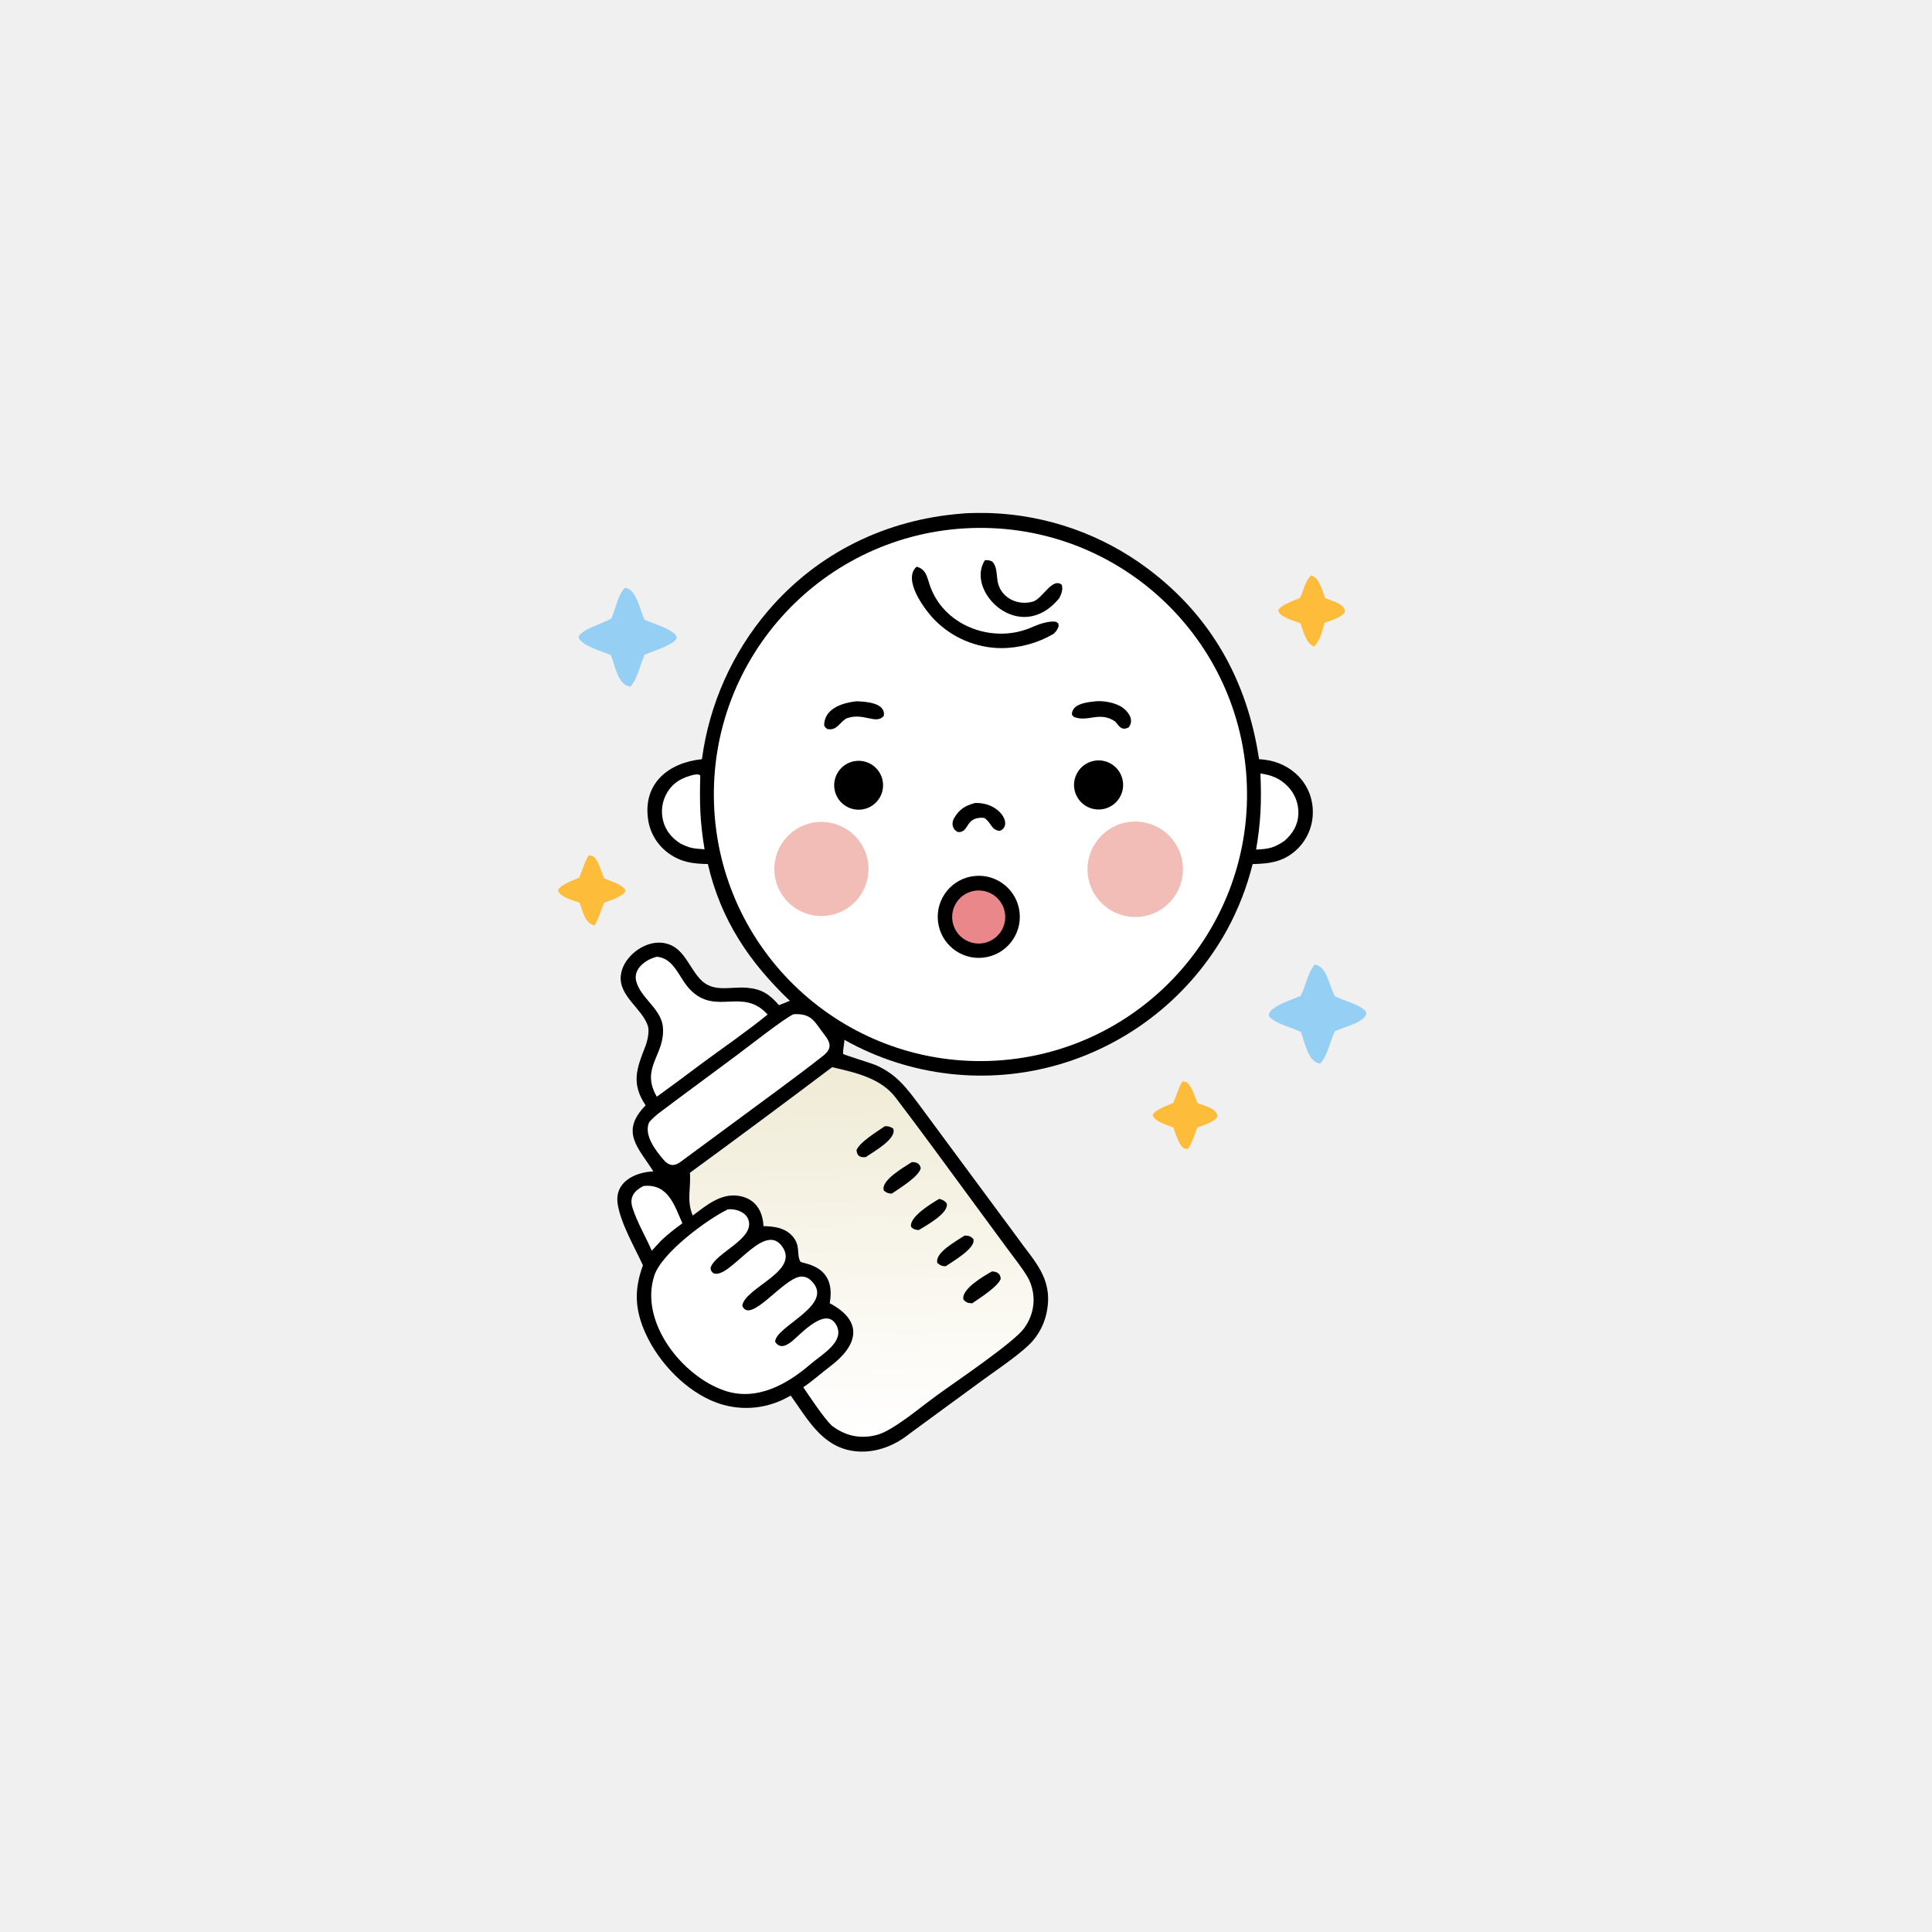
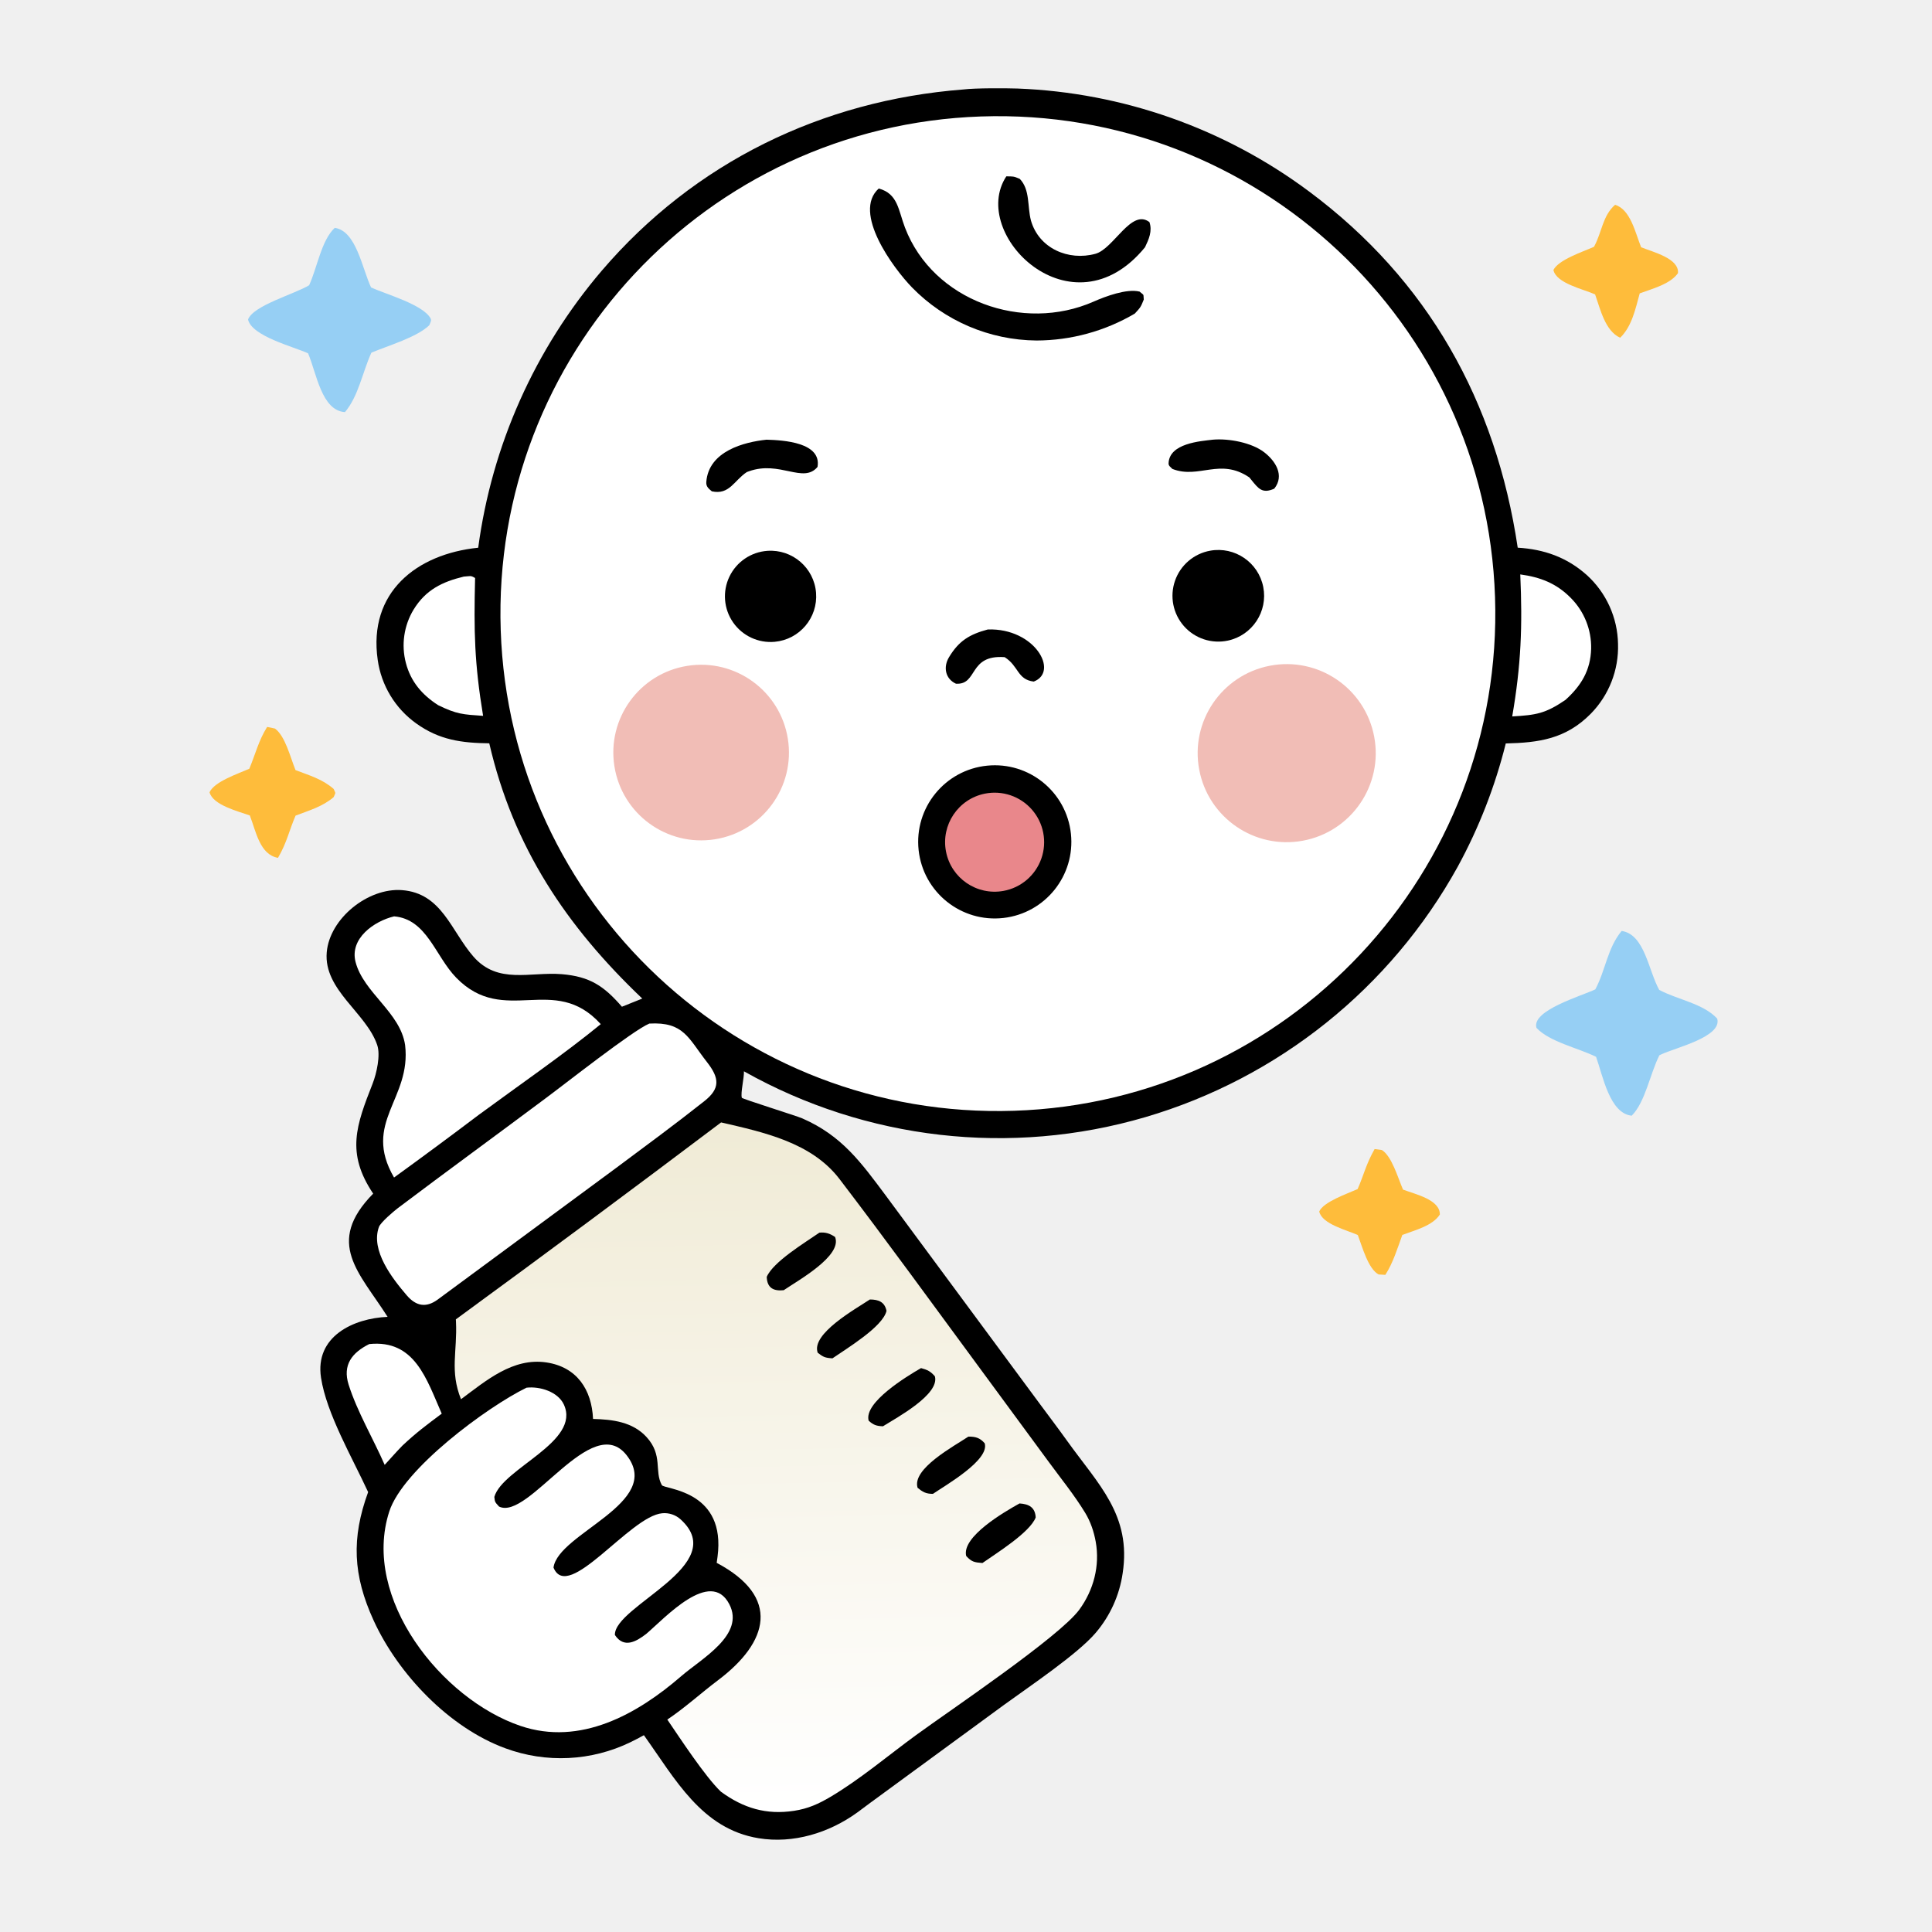
- <svg xmlns="http://www.w3.org/2000/svg" width="1024" height="1024" viewBox="0 0 1024 1024">
+ <svg xmlns="http://www.w3.org/2000/svg" width="549" height="549" viewBox="236.2 246.8 548.8 548.8">
  <path d="M509.861 272.213C513.223 271.789 521.995 271.839 525.24 271.948C555.145 273.095 584.001 283.277 608.004 301.151C641.874 326.357 661.123 360.834 667.319 402.371C674.759 402.817 681.244 405.076 686.893 410.103C692.461 415.127 695.691 422.239 695.813 429.737C696.04 437.125 693.238 444.285 688.057 449.556C680.959 456.738 673.282 457.764 663.927 457.984C660.889 470.185 656.304 481.948 650.283 492.987C631.222 527.465 599.329 553.032 561.53 564.136C523.325 575.334 482.216 570.638 447.52 551.113C447.608 553.005 446.528 557.156 446.919 558.63C447.004 558.947 462.456 563.771 464.058 564.469C475.361 569.392 480.791 576.998 487.938 586.578L531.643 645.685C534.186 649.13 536.796 652.558 539.289 656.041C548.188 668.473 557.642 677.168 555.098 693.711C554.192 699.942 551.547 705.791 547.467 710.587C542.307 716.668 528.512 725.909 521.478 731.029L483.413 758.901C482.182 759.838 480.941 760.762 479.689 761.671C471.697 767.447 461.557 770.577 451.683 768.962C435.469 766.311 427.997 752.122 419.102 739.696C417.853 740.391 416.587 741.053 415.303 741.681C404.186 747.073 391.352 747.701 379.762 743.419C363.816 737.584 349.325 722.369 342.343 707.132C336.44 694.25 335.985 683.758 340.77 670.638C336.301 660.928 328.957 648.365 327.391 638.166C325.588 626.418 336.576 621.282 346.299 620.863C338.29 608.249 328.437 599.89 342.203 585.859C334.44 574.296 337.398 566.458 342.037 554.636C343.207 551.653 344.327 546.493 343.351 543.656C340.266 534.48 328.098 528.019 329.012 517.311C329.837 507.648 340.797 498.919 350.391 499.649C361.713 500.511 364.313 511.206 370.663 518.505C377.622 526.505 386.748 522.797 395.764 523.52C403.794 524.192 407.769 526.9 412.86 532.769L418.643 530.452C397.116 509.962 382.006 487.501 375.183 457.945C367.375 457.849 360.992 457.023 354.413 452.285C348.461 448.024 344.515 441.511 343.495 434.263C340.718 415.047 354.538 404.164 372.039 402.384C375.921 373.319 388.109 345.992 407.141 323.685C433.46 292.931 469.705 275.323 509.861 272.213Z" />
  <path fill="white" d="M514.838 279.883C592.873 277.222 658.274 338.358 660.874 416.395C663.474 494.433 602.287 559.786 524.248 562.325C446.295 564.861 381.03 503.757 378.433 425.806C375.835 347.855 436.889 282.541 514.838 279.883Z" />
  <path fill="#F1BDB6" d="M596.855 435.918C610.622 433.232 623.945 442.264 626.548 456.047C629.151 469.83 620.04 483.098 606.241 485.618C592.56 488.117 579.429 479.099 576.848 465.433C574.267 451.767 583.205 438.582 596.855 435.918Z" />
  <path fill="#F1BDB6" d="M431.438 435.942C445.052 433.772 457.844 443.058 459.999 456.675C462.154 470.291 452.854 483.073 439.235 485.213C425.637 487.35 412.879 478.067 410.728 464.472C408.576 450.877 417.845 438.108 431.438 435.942Z" />
  <path d="M516.615 464.292C528.508 463.107 539.129 471.738 540.403 483.621C541.677 495.504 533.127 506.19 521.254 507.554C509.253 508.932 498.428 500.27 497.14 488.259C495.852 476.249 504.595 465.489 516.615 464.292Z" />
  <path fill="#E9878B" d="M515.93 472.246C520.889 471.238 526.007 472.972 529.333 476.786C532.659 480.6 533.679 485.906 532.006 490.682C530.333 495.457 526.223 498.966 521.244 499.87C513.657 501.248 506.375 496.26 504.918 488.687C503.461 481.115 508.373 473.781 515.93 472.246Z" />
  <path d="M485.815 300.35C491.286 301.814 491.369 306.499 493.27 311.462C501.27 332.345 526.855 341.281 546.818 332.487C550.292 330.957 556.26 328.734 559.907 329.632C561.294 330.845 560.929 330.107 561.098 331.888C560.235 334.062 560.161 334.132 558.549 335.876C550.086 340.858 540.448 343.498 530.627 343.524C517.286 343.412 504.543 337.974 495.232 328.418C489.974 322.988 478.226 307.167 485.815 300.35Z" />
  <path d="M579.965 403.229C586.958 401.973 593.666 406.558 595.036 413.529C596.406 420.501 591.932 427.283 584.984 428.768C580.387 429.75 575.617 428.177 572.507 424.652C569.396 421.128 568.427 416.2 569.973 411.76C571.518 407.321 575.338 404.06 579.965 403.229Z" />
  <path d="M454.199 403.27C461.286 402.785 467.444 408.094 468.006 415.176C468.568 422.258 463.325 428.473 456.249 429.111C451.604 429.53 447.092 427.421 444.434 423.589C441.776 419.756 441.382 414.791 443.402 410.587C445.422 406.384 449.545 403.589 454.199 403.27Z" />
  <path d="M522.05 296.896C523.975 296.926 524.074 296.816 525.886 297.62C528.845 300.688 527.995 305.445 529.044 309.422C531.293 317.352 539.698 320.994 547.368 318.891C552.566 317.466 557.546 305.957 562.703 309.885C563.58 312.438 562.542 314.748 561.449 317.035C540.7 342.404 511.299 313.289 522.05 296.896Z" />
  <path d="M453.939 371.698C458.803 371.83 469.62 372.488 468.424 379.432C464.394 384.272 457.7 377.538 448.948 380.671L448.35 380.891C444.733 383.254 443.423 387.462 438.402 386.366C437.515 385.604 436.73 385.036 436.829 383.716C437.491 374.9 447.648 372.355 453.939 371.698Z" />
  <path d="M580.823 371.685C585.265 371.316 591.739 372.511 595.314 375.275C598.517 377.75 601.151 381.859 598.168 385.605C594.73 387.148 593.65 385.572 591.545 382.984L591.093 382.42C582.725 376.734 576.803 382.963 569.217 380C568.687 379.437 568.121 379.135 568.143 378.428C568.325 372.72 577.128 372.117 580.823 371.685Z" />
  <path d="M516.795 425.605C530.163 425.15 537.113 437.631 529.846 440.407C525.127 439.828 525.639 436.039 521.584 433.471C511.195 432.71 514.069 441.387 507.748 441.014C504.701 439.618 504.096 436.282 505.76 433.508C508.574 428.817 511.611 426.997 516.795 425.605Z" />
  <defs>
    <linearGradient id="gradient_0" gradientUnits="userSpaceOnUse" x1="454.307" y1="566.229" x2="458.259" y2="760.505">
      <stop offset="0" stop-color="#F0EBD6" />
      <stop offset="1" stop-color="white" />
    </linearGradient>
  </defs>
  <path fill="url(#gradient_0)" d="M441.032 565.631C453.079 568.413 466.726 571.312 474.668 581.711C488.102 599.301 501.109 617.244 514.243 635.065L534.03 661.965C537.523 666.732 541.38 671.474 544.45 676.523C545.974 679.028 546.933 681.867 547.449 684.747C548.671 691.558 546.859 698.459 542.801 704.018C537.166 711.734 505.982 732.683 496.445 739.644C488.505 745.44 480.55 752.205 472.123 757.199C468.714 759.22 465.733 760.564 461.789 761.171C453.856 762.391 447.361 760.413 440.982 755.749C436.53 751.501 429.442 740.666 425.757 735.26C430.77 731.904 435.394 727.67 440.164 724.079C454.54 713.255 458.079 700.442 439.78 690.737C439.951 689.612 440.107 688.48 440.192 687.345C441.48 669.95 424.868 669.874 424.198 668.657C422.004 664.669 424.568 660.174 419.871 655.024C415.908 650.68 410.183 650.002 404.659 649.863C404.289 641.488 400.041 635.109 391.433 633.813C381.898 632.377 374.253 639.002 367.151 644.261C363.924 636.221 366.128 630.728 365.725 622.237L365.687 621.575C390.944 603.119 416.06 584.471 441.032 565.631Z" />
  <path d="M525.808 673.863C528.545 674.031 530.239 675.03 530.4 677.84C528.768 682.095 519.345 687.929 515.271 690.788C512.975 690.604 512.194 690.475 510.656 688.791C509.309 683.318 521.505 676.256 525.808 673.863Z" />
  <path d="M483.292 615.931C485.756 615.928 487.509 616.629 488.021 619.163C486.946 623.72 476.747 629.813 472.663 632.648C470.499 632.499 470.072 632.275 468.483 631.07C466.5 625.677 479.327 618.578 483.292 615.931Z" />
  <path d="M468.96 596.94C470.785 596.781 471.932 597.2 473.408 598.167C475.548 603.518 462.926 610.491 458.82 613.293C455.884 613.593 454.122 612.643 453.992 609.516C455.811 605.242 464.78 599.834 468.96 596.94Z" />
  <path d="M511.269 654.887C513.29 654.853 514.558 655.229 515.906 656.766C517.393 661.526 504.783 668.697 501.204 671.144C499.185 671.139 498.267 670.592 496.848 669.421C495.183 664.015 507.181 657.616 511.269 654.887Z" />
  <path d="M497.832 635.417C499.685 635.933 500.497 636.31 501.764 637.756C503.167 642.904 490.991 649.46 487.009 651.948C485.137 651.871 484.312 651.58 482.95 650.361C481.522 645.185 493.764 637.757 497.832 635.417Z" />
  <path fill="white" d="M385.758 640.987C389.652 640.537 394.698 642.189 396.357 645.746C401.315 656.379 378.938 663.845 376.618 672.01C376.771 673.609 376.869 673.507 377.954 674.746C386.364 678.876 404.303 647.511 414.2 660.171C424.782 673.706 394.726 682.274 393.428 692.084C397.542 702.201 415.136 677.443 424.318 676.65C426.223 676.473 428.115 677.105 429.531 678.392C443.876 691.378 410.625 702.899 410.866 711.231C413.43 715.107 416.893 713.145 419.777 710.914C425.046 706.44 437.991 692.171 443.36 702.472C447.901 711.185 435.478 717.931 429.706 722.931C417.178 733.783 401.031 742.807 384.057 737.062C361.656 729.48 338.822 700.79 346.766 676.185C350.644 664.103 374.558 646.458 385.758 640.987Z" />
  <path fill="white" d="M420.643 537.555C430.447 537.01 431.688 541.675 437.017 548.487C440.59 553.054 440.818 555.989 436.274 559.588C428.122 566.044 419.316 572.532 411.029 578.701L360.455 616.007C357.257 618.305 354.416 617.877 351.733 614.741C347.637 609.951 341.42 602.022 343.837 595.331C344.297 594.056 347.986 590.901 349.263 589.938C363.086 579.516 377.093 569.308 390.962 558.945C396.49 554.874 415.941 539.5 420.643 537.555Z" />
  <path fill="white" d="M348.152 507.098C357.481 507.89 359.831 518.414 365.804 524.536C379.484 538.559 393.614 523.054 406.848 537.714C396.958 545.868 382.751 555.708 372.177 563.494C364.223 569.506 356.208 575.437 348.132 581.285C339.004 565.579 353.11 559.035 351.272 543.649C349.901 534.343 339.453 528.782 337.198 520.049C335.477 513.386 342.449 508.461 348.152 507.098Z" />
  <path fill="white" d="M367.944 410.587C369.845 410.488 369.789 410.17 371.153 410.987C370.784 426.193 370.961 435.145 373.428 450.142C367.671 449.751 365.959 449.689 360.651 447.107C356.117 444.184 352.878 440.441 351.495 435.128C350.142 429.986 350.931 424.515 353.68 419.964C357.132 414.33 361.846 412.058 367.944 410.587Z" />
  <path fill="white" d="M668.043 409.967C673.697 410.743 678.247 412.459 682.362 416.613C686.198 420.444 688.299 425.679 688.175 431.099C688.005 437.253 685.324 441.594 680.89 445.606C675.143 449.527 672.518 449.916 665.758 450.307C668.276 435.736 668.701 424.642 668.043 409.967Z" />
  <path fill="white" d="M341.091 628.592C354.031 627.267 357.359 638.555 361.676 648.359C357.395 651.552 354.429 653.753 350.507 657.442C348.843 659.145 347.096 661.138 345.471 662.91C342.223 655.481 337.668 647.814 335.233 640.13C333.452 634.509 336.192 631.035 341.091 628.592Z" />
  <path fill="#96CFF4" d="M696.838 511.241C703.404 512.223 704.427 522.448 707.513 527.988C712.7 530.759 720.071 531.872 723.984 536.147C725.467 541.324 712.139 544.391 708.064 546.321L707.557 546.566C704.889 551.879 703.559 559.837 699.709 563.719C693.442 563.114 691.505 552.402 689.575 546.996C684.378 544.437 676.393 542.774 672.651 538.781C671.154 533.841 685.293 529.773 689.361 527.838C692.321 522.282 692.765 516.185 696.838 511.241Z" />
  <path fill="#96CFF4" d="M331.292 311.522C337.406 312.409 339.031 322.969 341.607 328.456C345.751 330.362 356.387 333.291 358.525 337.271C358.843 337.862 358.436 338.396 358.141 339.193C354.592 342.605 346.706 344.886 341.698 346.979C339.159 352.507 338.065 359.283 334.189 363.868C327.514 363.416 326.145 352.867 323.709 347.158C319.46 345.24 307.697 342.278 306.657 337.552C308.175 333.555 319.749 330.391 324.014 327.826C326.331 322.754 327.482 315.077 331.292 311.522Z" />
  <path fill="#FEBC3B" d="M694.979 304.976C699.359 306.303 700.722 312.912 702.374 317.038C705.811 318.424 713.213 320.204 712.842 324.397C710.611 327.519 705.712 328.759 701.974 330.138C700.741 334.631 699.756 339.491 696.42 342.741C692.134 340.769 690.808 334.679 689.3 330.424C685.955 328.915 678.27 327.31 677.459 323.487C678.948 320.571 685.648 318.386 688.984 316.907C691.273 312.746 691.388 308.115 694.979 304.976Z" />
  <path fill="#FEBC3B" d="M312.084 453.29C312.756 453.39 313.631 453.61 314.315 453.759C317.225 455.909 318.594 461.702 320.145 465.554C324.16 467.094 327.759 468.092 330.974 470.902C331.606 472.42 331.597 471.674 330.988 473.214C327.876 475.915 324.048 476.995 320.158 478.486C318.303 482.785 317.713 486.104 315.169 490.474C310.015 489.601 308.919 482.983 307.167 478.438C303.888 477.269 296.672 475.5 295.72 471.847C297.124 468.819 303.654 466.648 307.013 465.175C308.756 461.035 309.644 457.162 312.084 453.29Z" />
  <path fill="#FEBC3B" d="M626.672 573.195L628.748 573.482C631.555 575.263 633.222 581.189 634.737 584.716C638.268 586.057 645.265 587.557 645.203 591.802C643.098 595.006 638.287 596.191 634.542 597.591C633.133 601.46 631.922 605.5 629.715 608.932L627.797 608.818C624.829 607.201 623.176 600.997 621.903 597.625C618.834 596.222 611.712 594.537 610.937 590.931C612.166 588.191 618.768 585.935 621.842 584.568C623.673 580.385 624.18 577.599 626.672 573.195Z" />
</svg>
